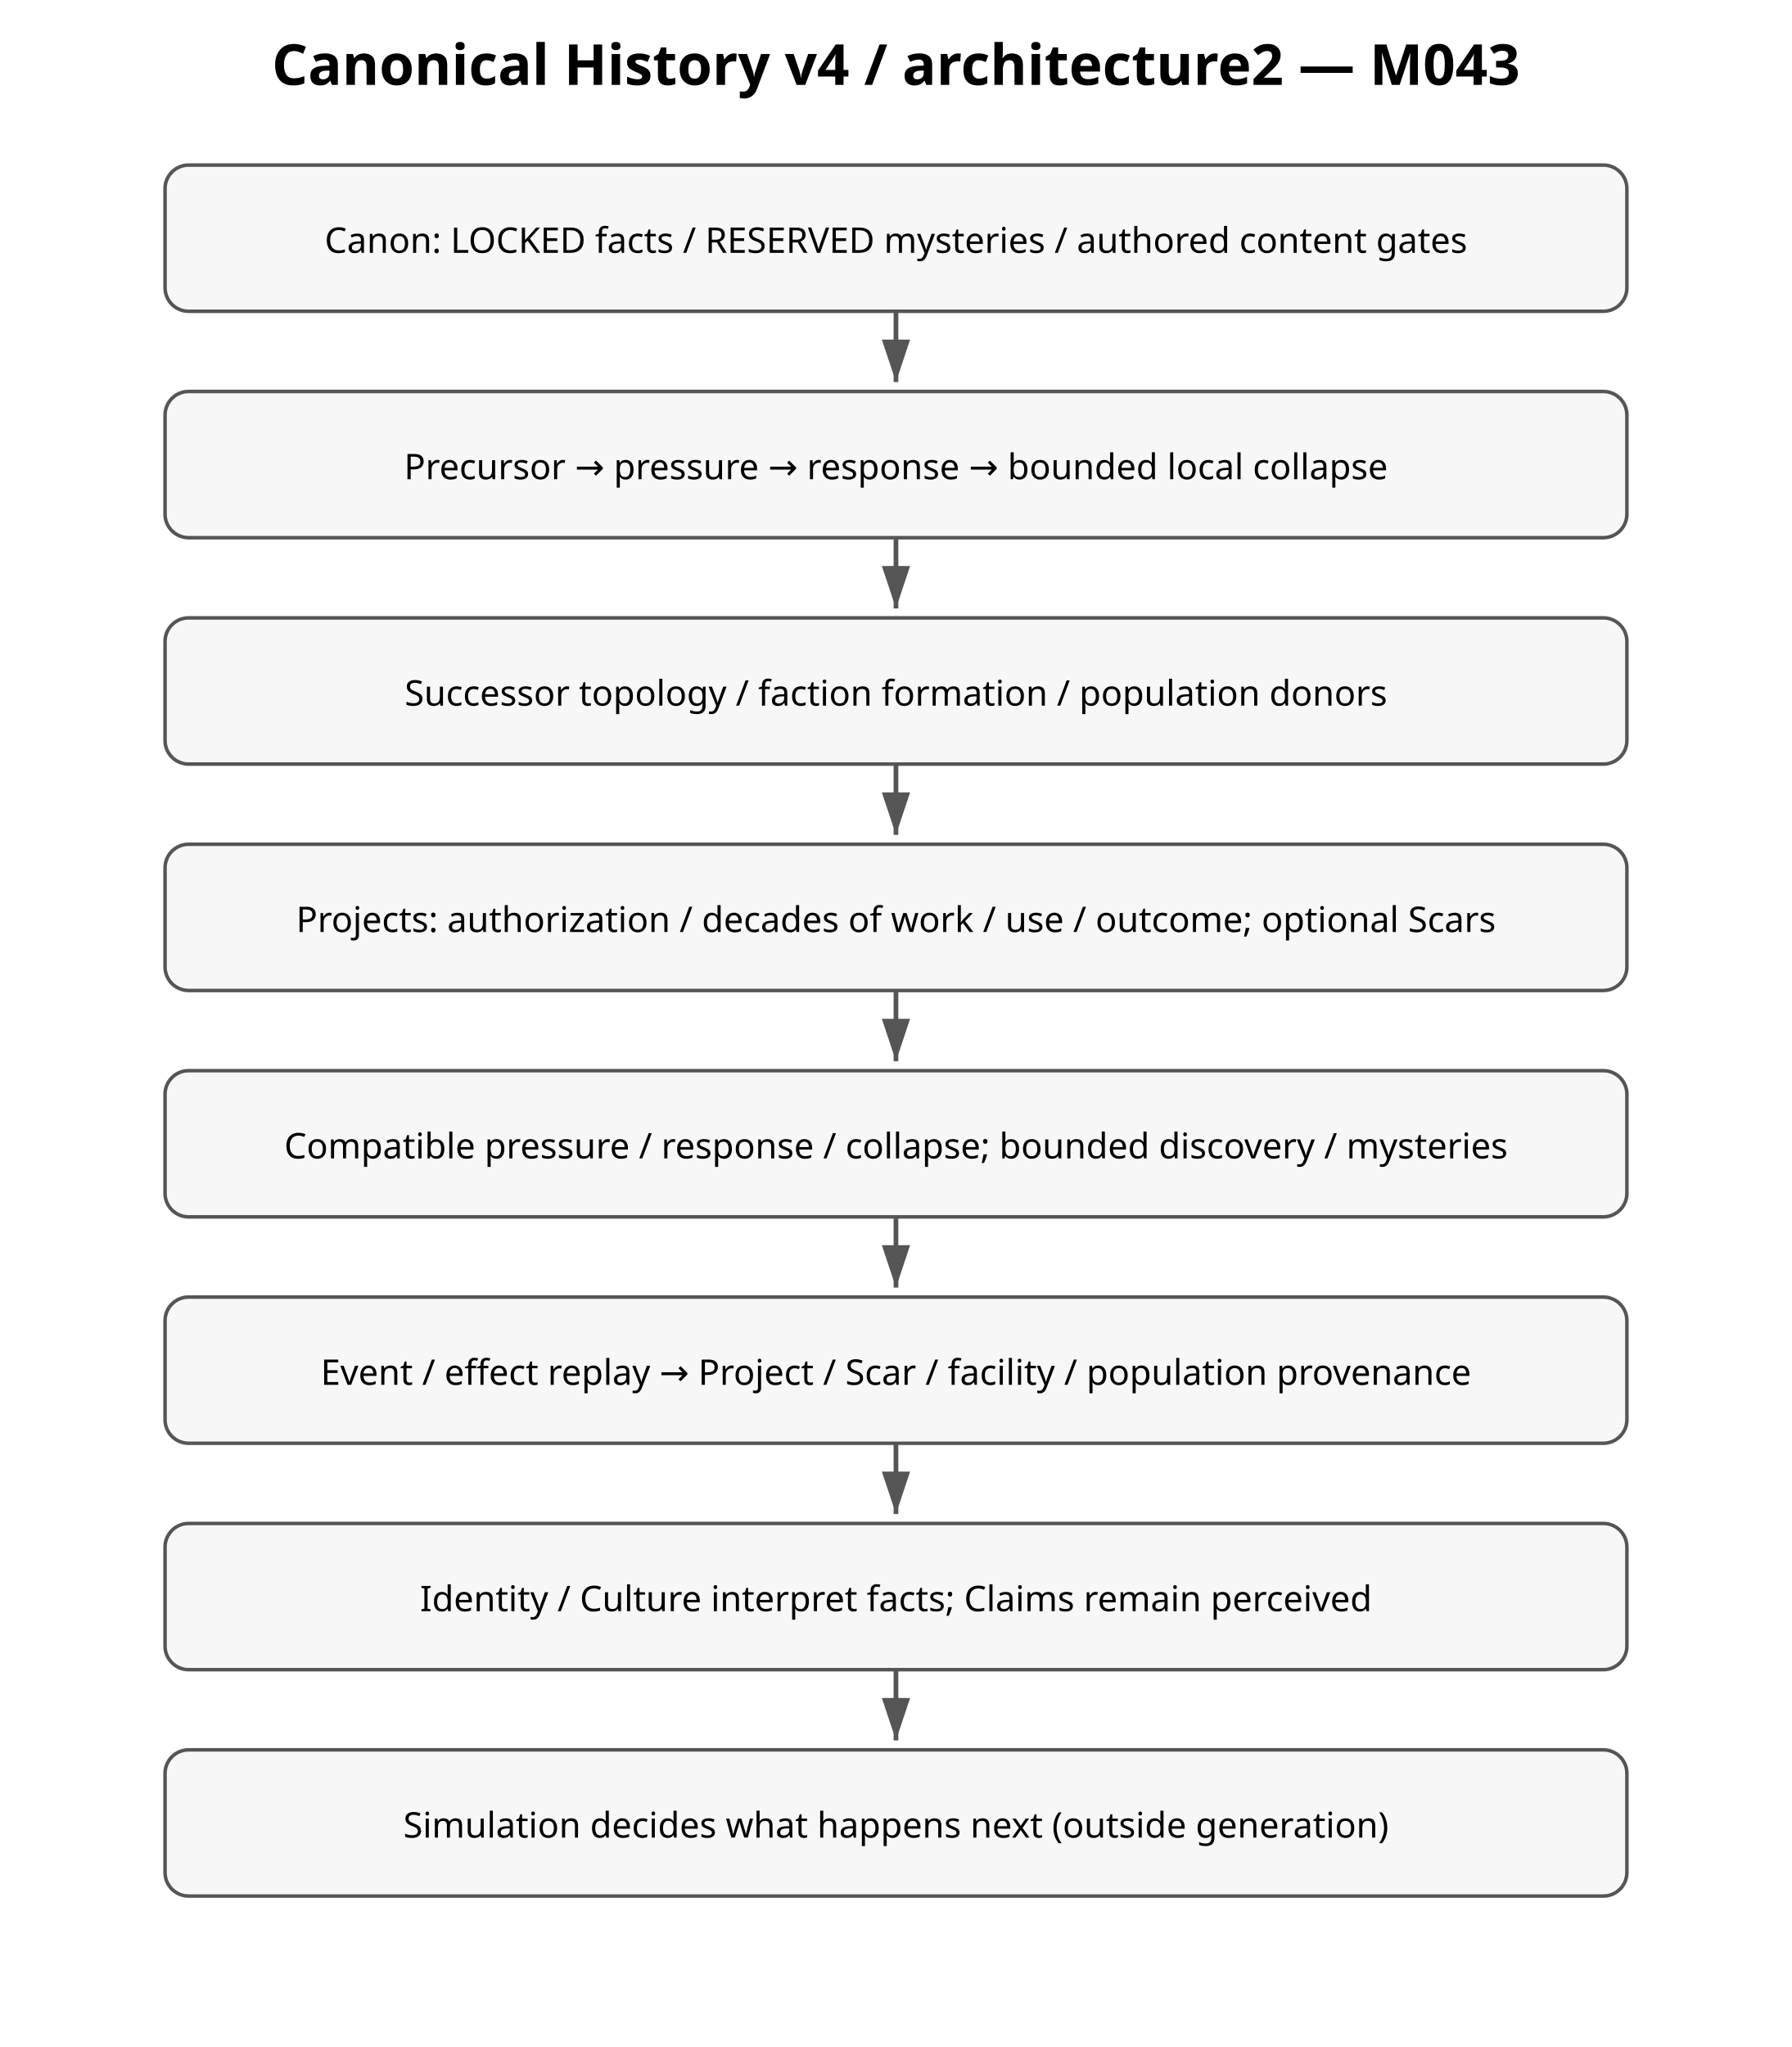
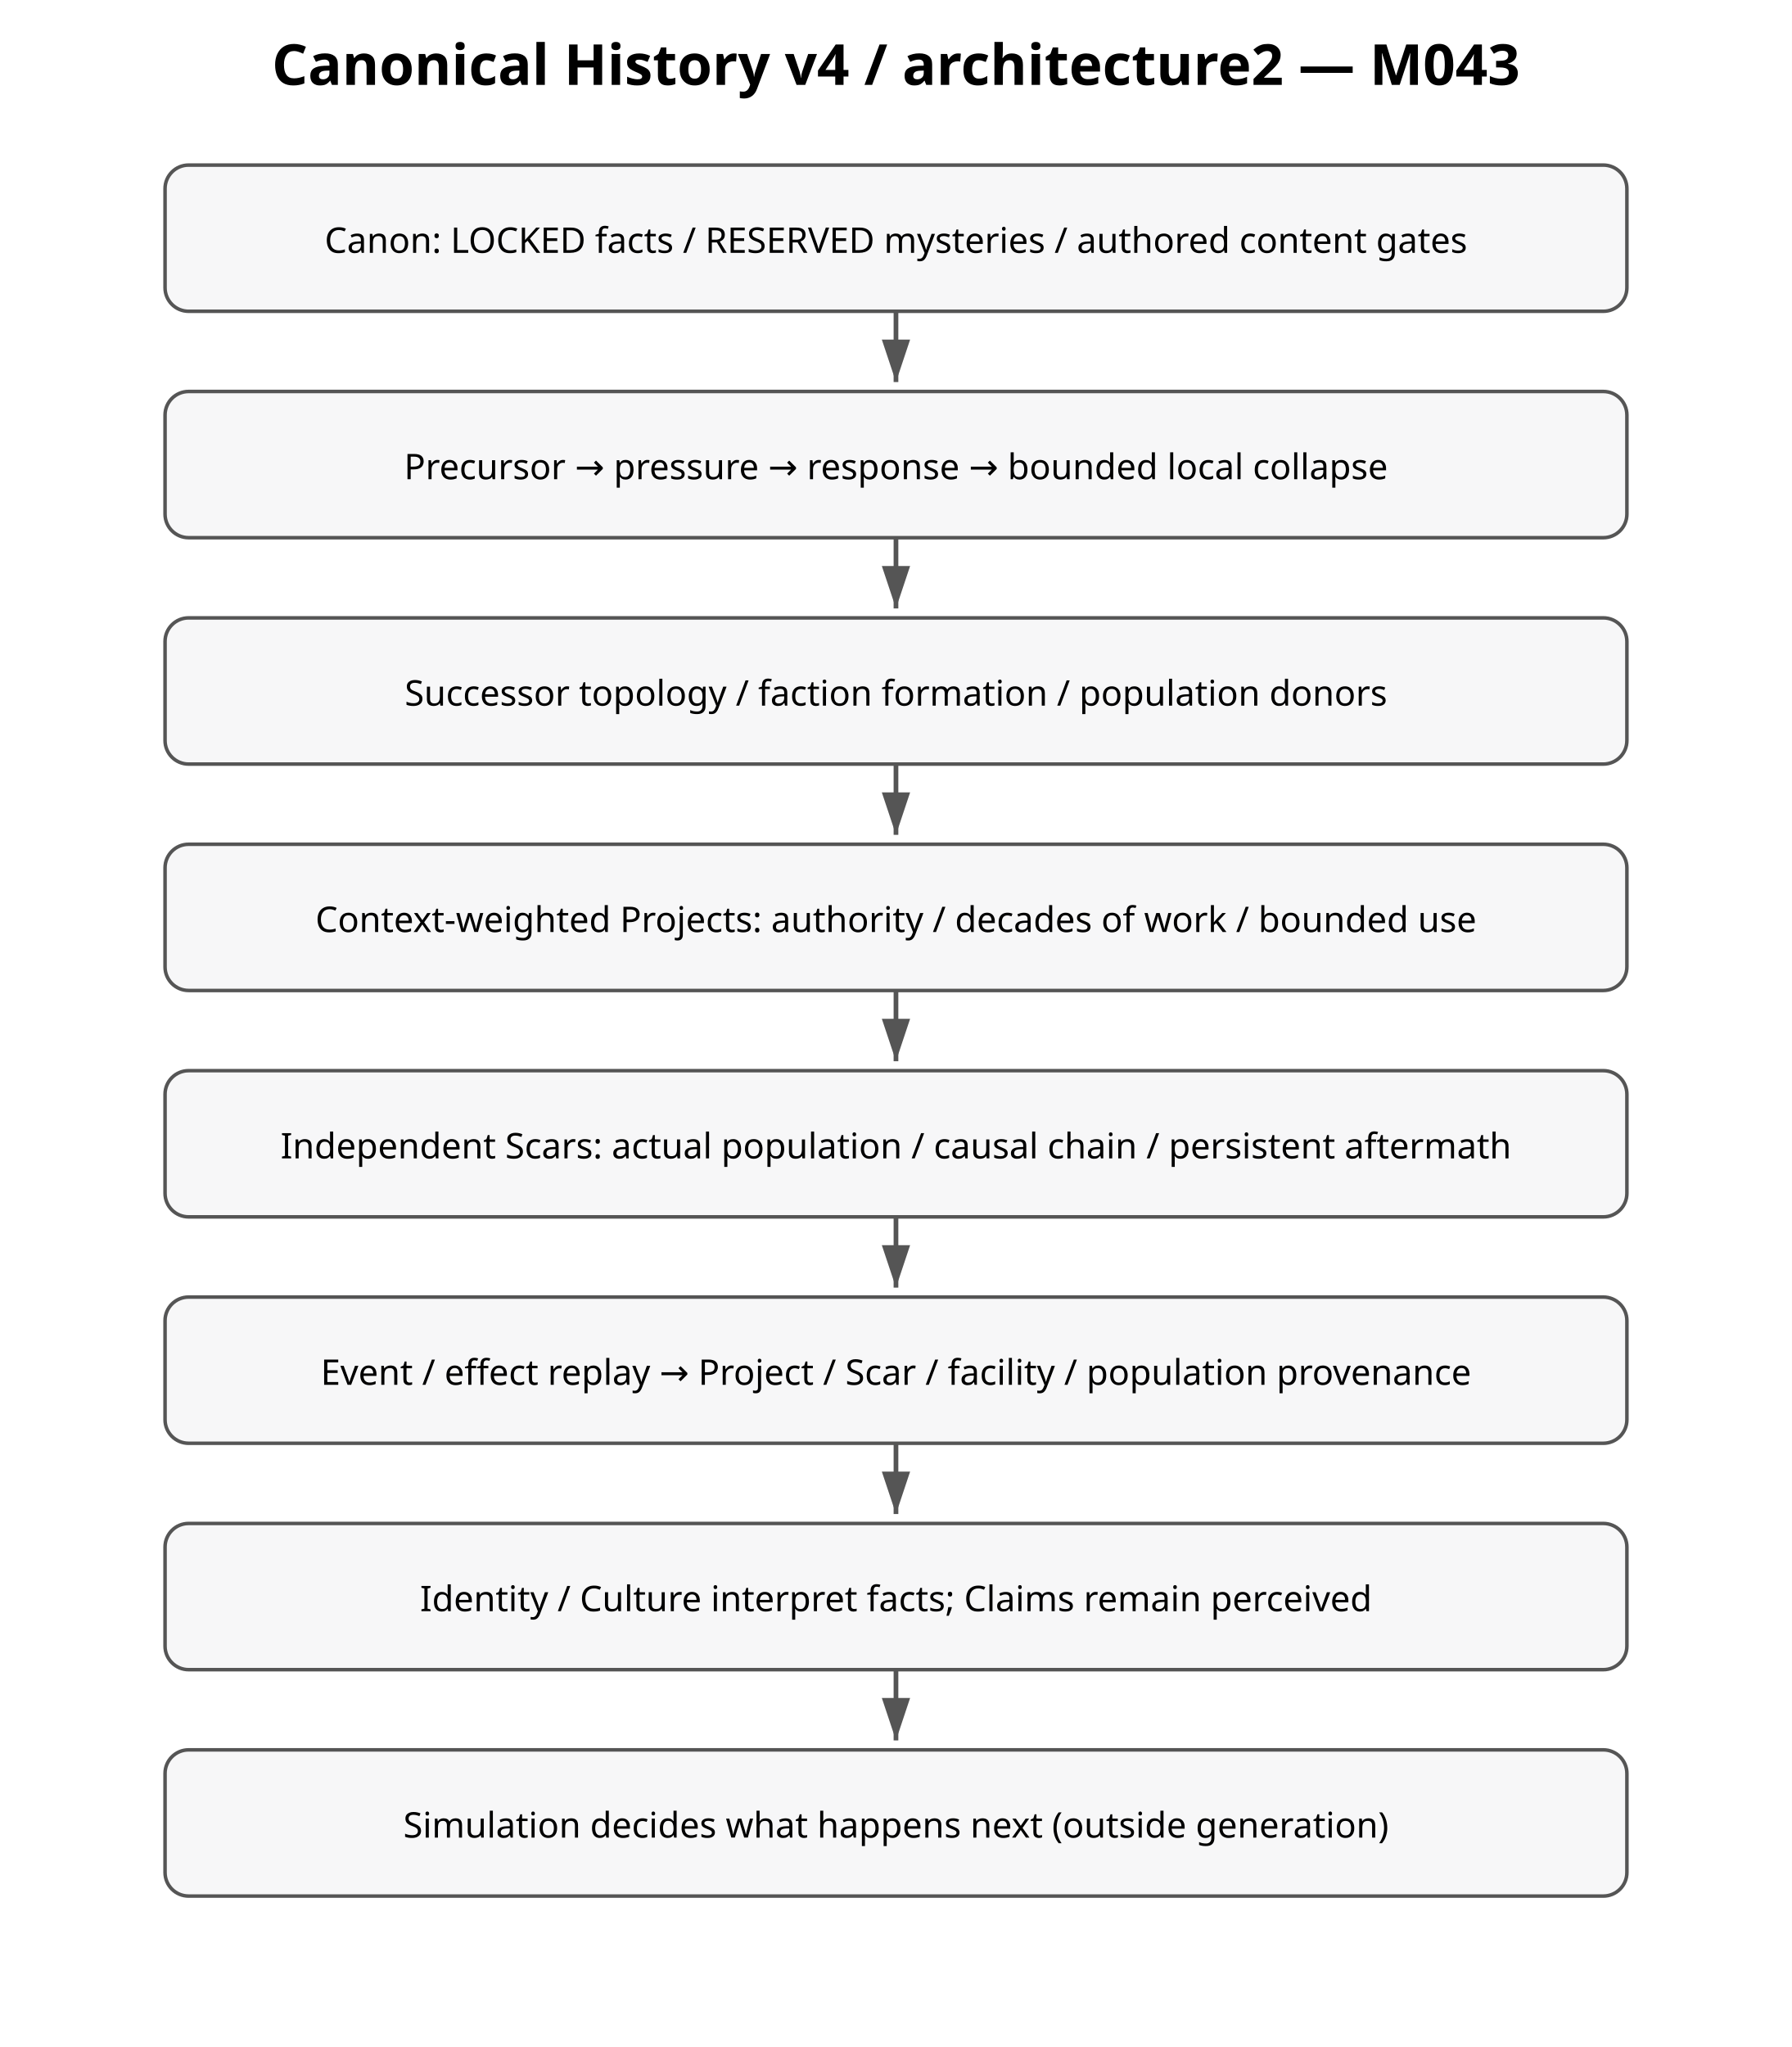
<svg xmlns="http://www.w3.org/2000/svg" width="760" height="868" viewBox="0 0 760 868">
  <defs>
    <marker id="a" markerWidth="10" markerHeight="10" refX="9" refY="3" orient="auto">
      <path d="M0,0 L0,6 L9,3 z" fill="#555" />
    </marker>
  </defs>
  <rect width="100%" height="100%" fill="white" />
  <text x="380" y="36" text-anchor="middle" font-family="sans-serif" font-size="24" font-weight="700">Canonical History v4 / architecture2 — M043</text>
  <rect x="70" y="70" width="620" height="62" rx="10" fill="#f7f7f8" stroke="#555" stroke-width="1.5" />
  <text x="380" y="102.0" text-anchor="middle" dominant-baseline="middle" font-family="sans-serif" font-size="15">Canon: LOCKED facts / RESERVED mysteries / authored content gates</text>
  <rect x="70" y="166" width="620" height="62" rx="10" fill="#f7f7f8" stroke="#555" stroke-width="1.5" />
  <text x="380" y="198.0" text-anchor="middle" dominant-baseline="middle" font-family="sans-serif" font-size="15">Precursor → pressure → response → bounded local collapse</text>
  <line x1="380" y1="132" x2="380" y2="162" stroke="#555" stroke-width="2" marker-end="url(#a)" />
  <rect x="70" y="262" width="620" height="62" rx="10" fill="#f7f7f8" stroke="#555" stroke-width="1.5" />
  <text x="380" y="294.0" text-anchor="middle" dominant-baseline="middle" font-family="sans-serif" font-size="15">Successor topology / faction formation / population donors</text>
  <line x1="380" y1="228" x2="380" y2="258" stroke="#555" stroke-width="2" marker-end="url(#a)" />
  <rect x="70" y="358" width="620" height="62" rx="10" fill="#f7f7f8" stroke="#555" stroke-width="1.5" />
-   <text x="380" y="390.0" text-anchor="middle" dominant-baseline="middle" font-family="sans-serif" font-size="15">Projects: authorization / decades of work / use / outcome; optional Scars</text>
+   <text x="380" y="390.0" text-anchor="middle" dominant-baseline="middle" font-family="sans-serif" font-size="15">Context-weighted Projects: authority / decades of work / bounded use</text>
  <line x1="380" y1="324" x2="380" y2="354" stroke="#555" stroke-width="2" marker-end="url(#a)" />
  <rect x="70" y="454" width="620" height="62" rx="10" fill="#f7f7f8" stroke="#555" stroke-width="1.5" />
-   <text x="380" y="486.0" text-anchor="middle" dominant-baseline="middle" font-family="sans-serif" font-size="15">Compatible pressure / response / collapse; bounded discovery / mysteries</text>
+   <text x="380" y="486.0" text-anchor="middle" dominant-baseline="middle" font-family="sans-serif" font-size="15">Independent Scars: actual population / causal chain / persistent aftermath</text>
  <line x1="380" y1="420" x2="380" y2="450" stroke="#555" stroke-width="2" marker-end="url(#a)" />
  <rect x="70" y="550" width="620" height="62" rx="10" fill="#f7f7f8" stroke="#555" stroke-width="1.5" />
  <text x="380" y="582.0" text-anchor="middle" dominant-baseline="middle" font-family="sans-serif" font-size="15">Event / effect replay → Project / Scar / facility / population provenance</text>
  <line x1="380" y1="516" x2="380" y2="546" stroke="#555" stroke-width="2" marker-end="url(#a)" />
  <rect x="70" y="646" width="620" height="62" rx="10" fill="#f7f7f8" stroke="#555" stroke-width="1.5" />
  <text x="380" y="678.0" text-anchor="middle" dominant-baseline="middle" font-family="sans-serif" font-size="15">Identity / Culture interpret facts; Claims remain perceived</text>
  <line x1="380" y1="612" x2="380" y2="642" stroke="#555" stroke-width="2" marker-end="url(#a)" />
  <rect x="70" y="742" width="620" height="62" rx="10" fill="#f7f7f8" stroke="#555" stroke-width="1.5" />
  <text x="380" y="774.0" text-anchor="middle" dominant-baseline="middle" font-family="sans-serif" font-size="15">Simulation decides what happens next (outside generation)</text>
  <line x1="380" y1="708" x2="380" y2="738" stroke="#555" stroke-width="2" marker-end="url(#a)" />
</svg>
